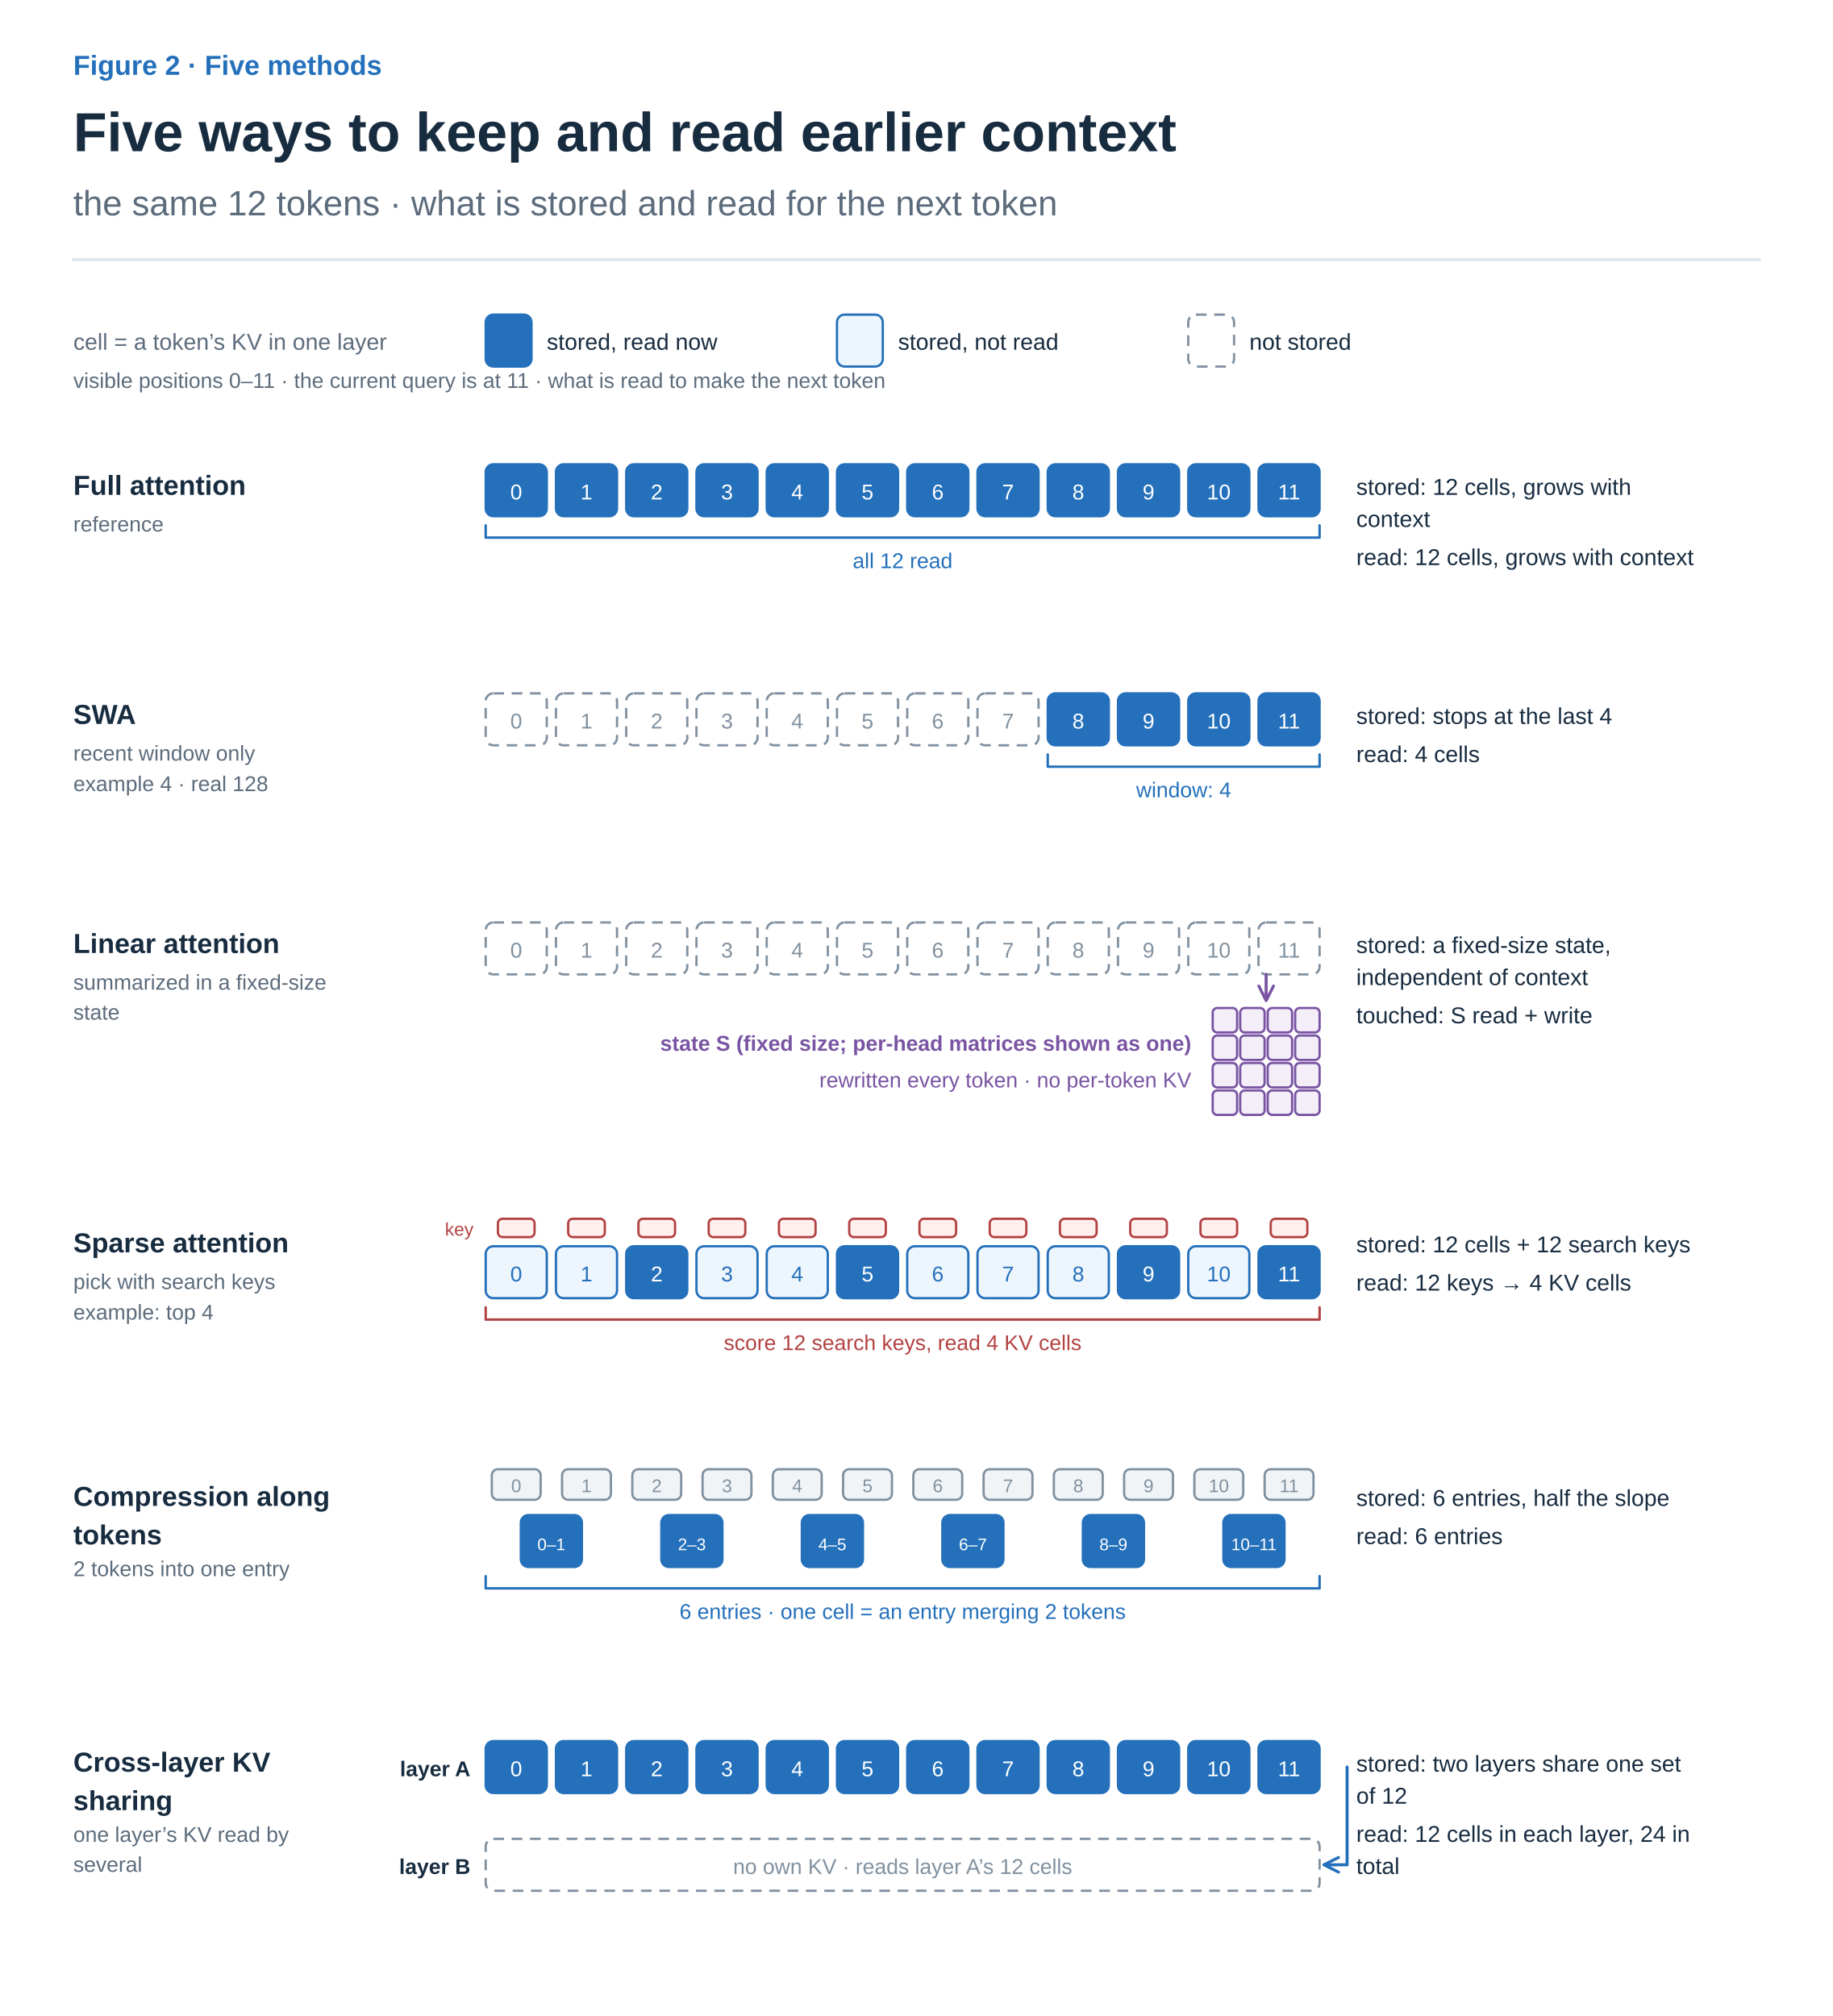
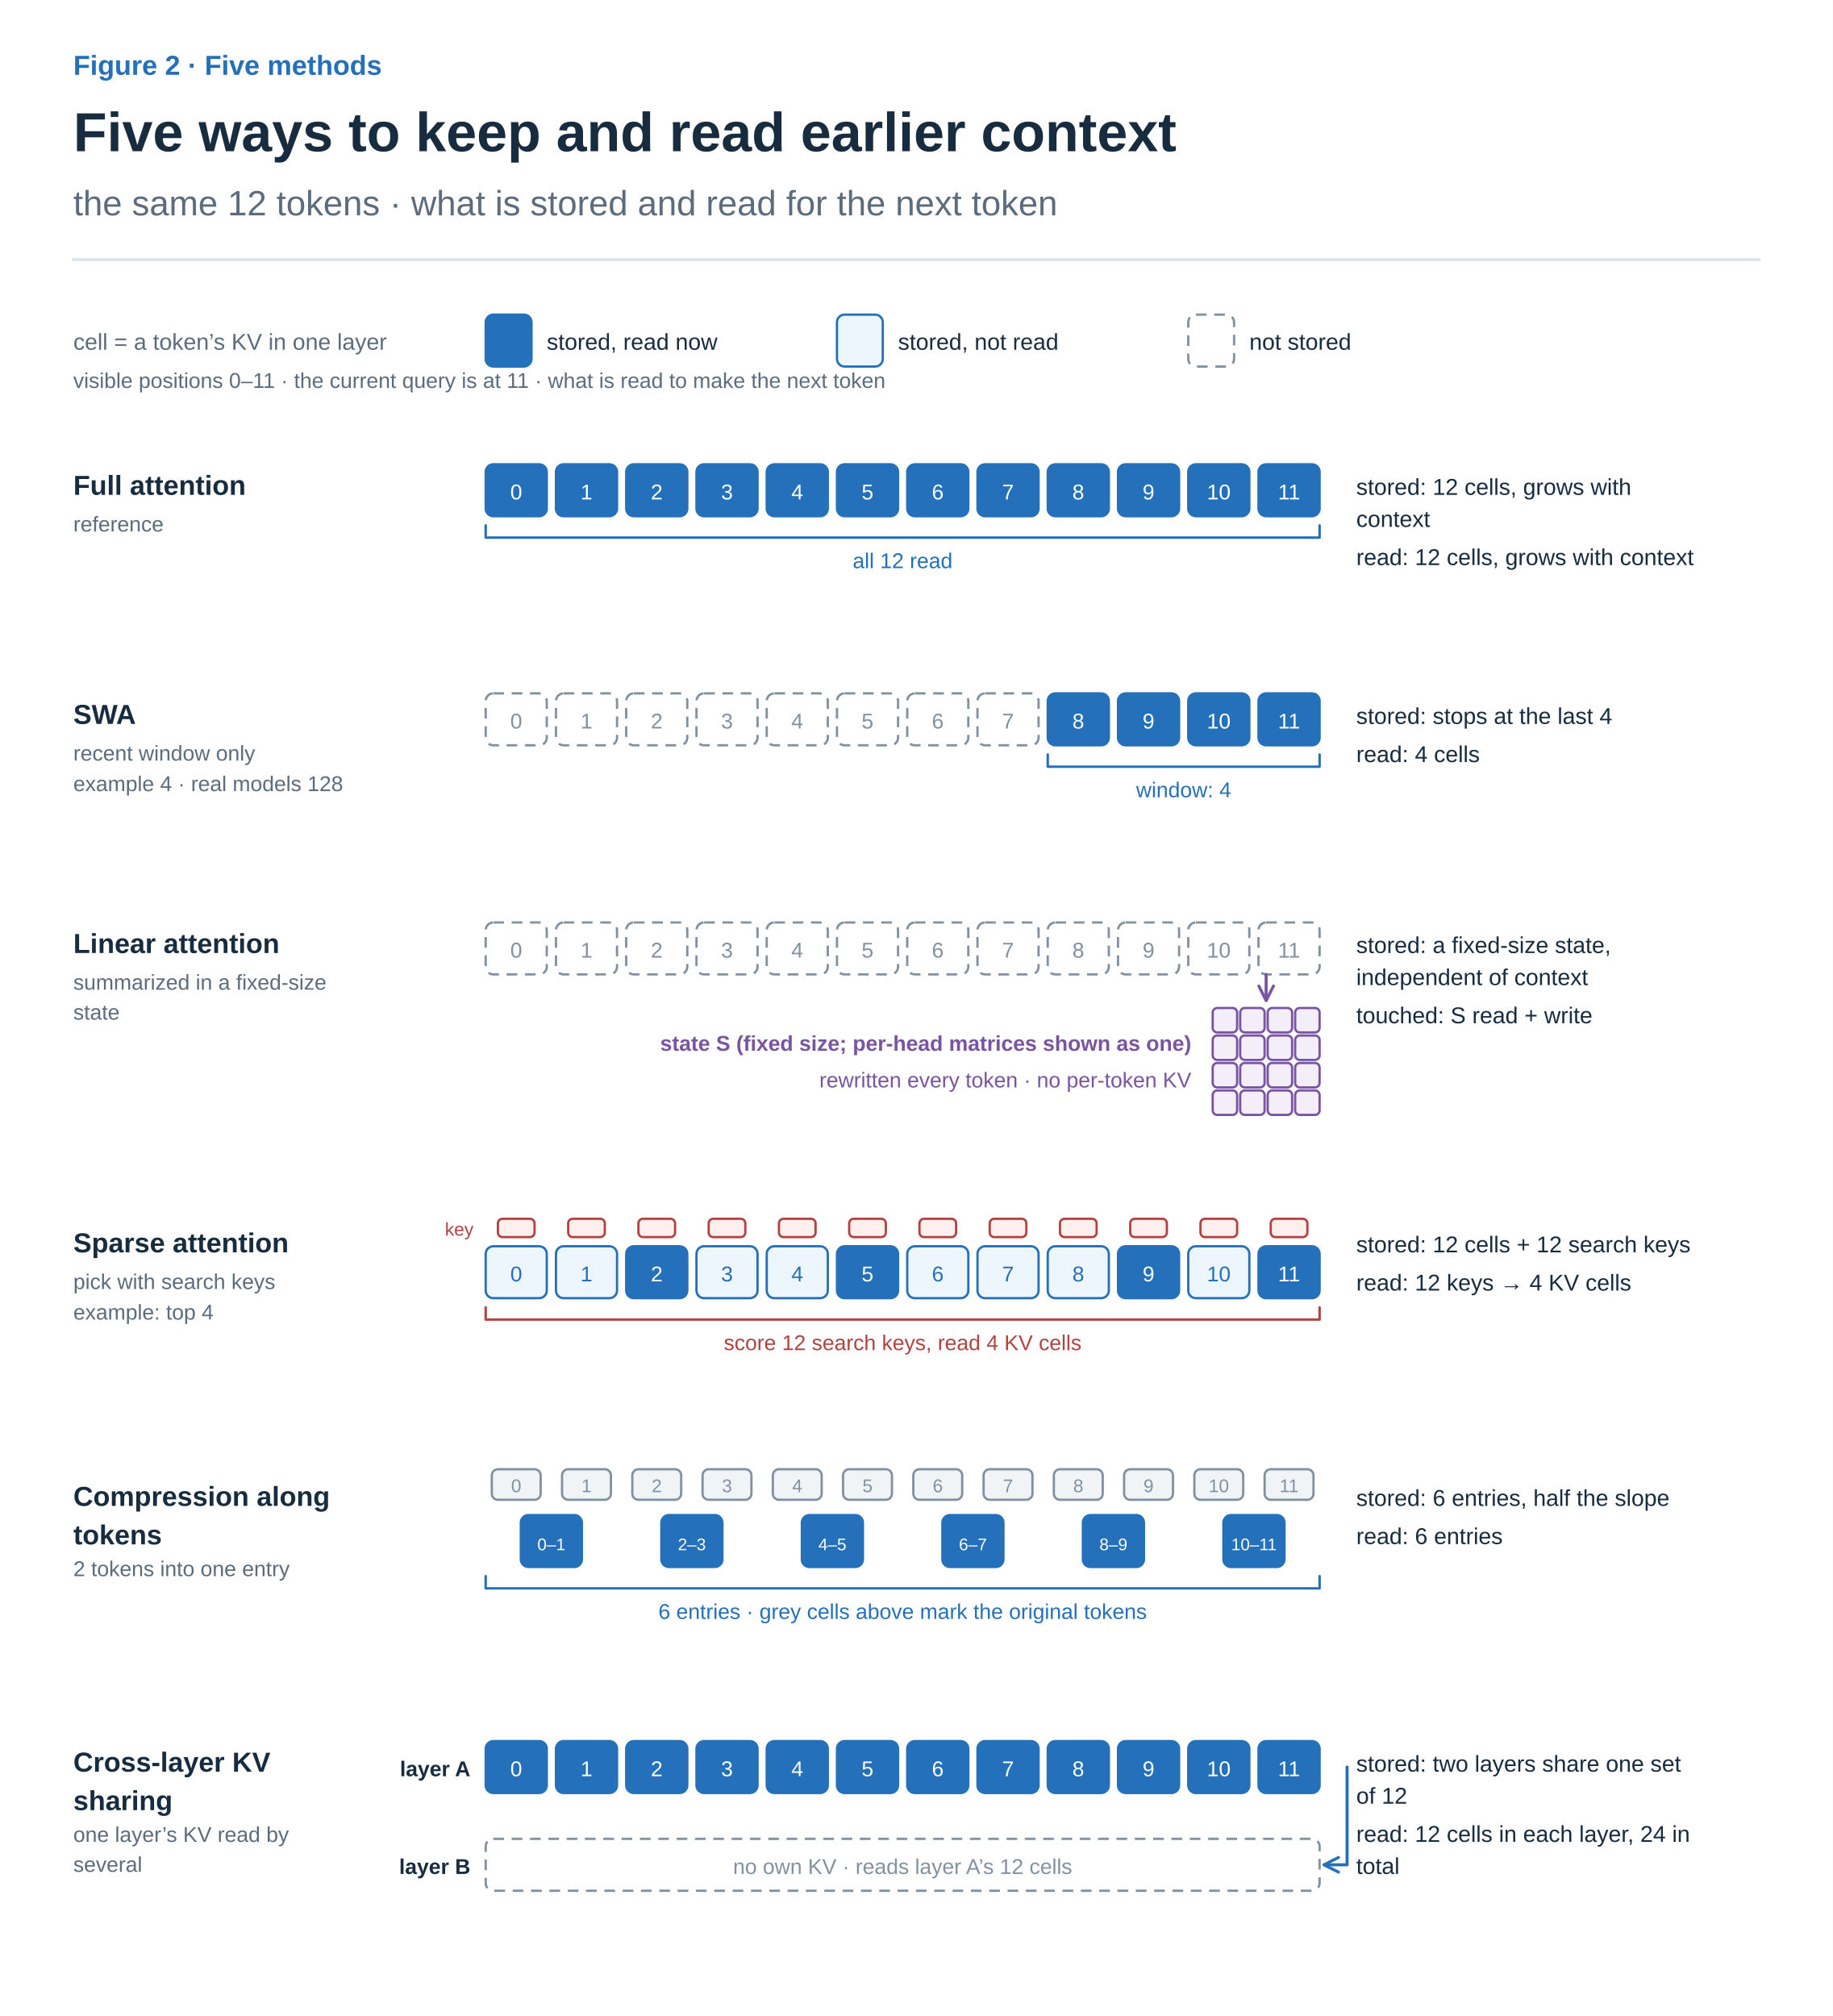
<svg xmlns="http://www.w3.org/2000/svg" width="1200" height="1320" viewBox="0 0 1200 1320" role="img" aria-labelledby="title desc">
  <defs>
    <marker id="arrow-ink" viewBox="0 0 10 10" refX="8" refY="5" markerWidth="6" markerHeight="6" orient="auto">
      <path d="M1 1 L9 5 L1 9" fill="none" stroke="#182C40" stroke-width="1.6" />
    </marker>
    <marker id="arrow-muted" viewBox="0 0 10 10" refX="8" refY="5" markerWidth="6" markerHeight="6" orient="auto">
      <path d="M1 1 L9 5 L1 9" fill="none" stroke="#5C6C7C" stroke-width="1.6" />
    </marker>
    <marker id="arrow-line" viewBox="0 0 10 10" refX="8" refY="5" markerWidth="6" markerHeight="6" orient="auto">
      <path d="M1 1 L9 5 L1 9" fill="none" stroke="#DCE4EC" stroke-width="1.6" />
    </marker>
    <marker id="arrow-paper" viewBox="0 0 10 10" refX="8" refY="5" markerWidth="6" markerHeight="6" orient="auto">
      <path d="M1 1 L9 5 L1 9" fill="none" stroke="#FFFFFF" stroke-width="1.6" />
    </marker>
    <marker id="arrow-blue" viewBox="0 0 10 10" refX="8" refY="5" markerWidth="6" markerHeight="6" orient="auto">
      <path d="M1 1 L9 5 L1 9" fill="none" stroke="#2470BB" stroke-width="1.6" />
    </marker>
    <marker id="arrow-teal" viewBox="0 0 10 10" refX="8" refY="5" markerWidth="6" markerHeight="6" orient="auto">
      <path d="M1 1 L9 5 L1 9" fill="none" stroke="#287D78" stroke-width="1.6" />
    </marker>
    <marker id="arrow-orange" viewBox="0 0 10 10" refX="8" refY="5" markerWidth="6" markerHeight="6" orient="auto">
      <path d="M1 1 L9 5 L1 9" fill="none" stroke="#B55B22" stroke-width="1.6" />
    </marker>
    <marker id="arrow-purple" viewBox="0 0 10 10" refX="8" refY="5" markerWidth="6" markerHeight="6" orient="auto">
      <path d="M1 1 L9 5 L1 9" fill="none" stroke="#7954A3" stroke-width="1.6" />
    </marker>
    <marker id="arrow-gray" viewBox="0 0 10 10" refX="8" refY="5" markerWidth="6" markerHeight="6" orient="auto">
      <path d="M1 1 L9 5 L1 9" fill="none" stroke="#657789" stroke-width="1.6" />
    </marker>
    <marker id="arrow-red" viewBox="0 0 10 10" refX="8" refY="5" markerWidth="6" markerHeight="6" orient="auto">
      <path d="M1 1 L9 5 L1 9" fill="none" stroke="#B34242" stroke-width="1.6" />
    </marker>
    <marker id="arrow-indigo" viewBox="0 0 10 10" refX="8" refY="5" markerWidth="6" markerHeight="6" orient="auto">
      <path d="M1 1 L9 5 L1 9" fill="none" stroke="#4C60A8" stroke-width="1.6" />
    </marker>
    <marker id="arrow-slate" viewBox="0 0 10 10" refX="8" refY="5" markerWidth="6" markerHeight="6" orient="auto">
      <path d="M1 1 L9 5 L1 9" fill="none" stroke="#8191A0" stroke-width="1.6" />
    </marker>
    <marker id="arrow-surface" viewBox="0 0 10 10" refX="8" refY="5" markerWidth="6" markerHeight="6" orient="auto">
      <path d="M1 1 L9 5 L1 9" fill="none" stroke="#F8FAFC" stroke-width="1.6" />
    </marker>
  </defs>
  <style>text{font-family:Arial,"Apple SD Gothic Neo","Noto Sans KR",sans-serif}text[font-family]{font-family:Menlo,Consolas,monospace}path{stroke-linecap:round;stroke-linejoin:round}</style>
  <rect width="100%" height="100%" fill="white" />
  <text x="48" y="49" fill="#2470BB" font-size="18" font-weight="600" text-anchor="start" data-max-width="1104">Figure 2 · Five methods</text>
  <text x="48" y="99" fill="#182C40" font-size="36" font-weight="700" text-anchor="start" data-max-width="1104">Five ways to keep and read earlier context</text>
  <text x="48" y="141" fill="#5C6C7C" font-size="23" font-weight="400" text-anchor="start" data-max-width="1104">the same 12 tokens · what is stored and read for the next token</text>
  <path d="M48,170 H1152" stroke="#DCE4EC" stroke-width="2" />
  <g transform="translate(48 206) scale(1)" data-panel="1">
    <rect x="270" y="0" width="30" height="34" rx="5" fill="#2470BB" stroke="#2470BB" stroke-width="1.5" />
    <text x="285" y="23" fill="#FFFFFF" font-size="14" font-weight="400" text-anchor="middle" data-max-width="30" />
    <text x="310" y="23" fill="#182C40" font-size="15" font-weight="400" text-anchor="start" data-max-width="180">stored, read now</text>
    <rect x="500" y="0" width="30" height="34" rx="5" fill="#EDF5FD" stroke="#2470BB" stroke-width="1.5" />
    <text x="515" y="23" fill="#2470BB" font-size="14" font-weight="400" text-anchor="middle" data-max-width="30" />
    <text x="540" y="23" fill="#182C40" font-size="15" font-weight="400" text-anchor="start" data-max-width="180">stored, not read</text>
    <rect x="730" y="0" width="30" height="34" rx="5" fill="#FFFFFF" stroke="#8191A0" stroke-width="1.5" stroke-dasharray="7 5" />
    <text x="745" y="23" fill="#8191A0" font-size="14" font-weight="400" text-anchor="middle" data-max-width="30" />
    <text x="770" y="23" fill="#182C40" font-size="15" font-weight="400" text-anchor="start" data-max-width="180">not stored</text>
    <text x="0" y="23" fill="#5C6C7C" font-size="15" font-weight="400" text-anchor="start" data-max-width="240">cell = a token’s KV in one layer</text>
    <text x="0" y="48" fill="#5C6C7C" font-size="14" font-weight="400" text-anchor="start" data-max-width="1104">visible positions 0–11 · the current query is at 11 · what is read to make the next token</text>
    <text x="0" y="118" fill="#182C40" font-size="18" font-weight="700" text-anchor="start" data-max-width="200">Full attention</text>
    <text x="0" y="142" fill="#5C6C7C" font-size="14" font-weight="400" text-anchor="start" data-max-width="200">reference</text>
    <rect x="270" y="98" width="40" height="34" rx="5" fill="#2470BB" stroke="#2470BB" stroke-width="1.5" />
    <text x="290" y="121" fill="#FFFFFF" font-size="14" font-weight="400" text-anchor="middle" data-max-width="40">0</text>
    <rect x="316" y="98" width="40" height="34" rx="5" fill="#2470BB" stroke="#2470BB" stroke-width="1.5" />
    <text x="336" y="121" fill="#FFFFFF" font-size="14" font-weight="400" text-anchor="middle" data-max-width="40">1</text>
    <rect x="362" y="98" width="40" height="34" rx="5" fill="#2470BB" stroke="#2470BB" stroke-width="1.5" />
    <text x="382" y="121" fill="#FFFFFF" font-size="14" font-weight="400" text-anchor="middle" data-max-width="40">2</text>
    <rect x="408" y="98" width="40" height="34" rx="5" fill="#2470BB" stroke="#2470BB" stroke-width="1.5" />
    <text x="428" y="121" fill="#FFFFFF" font-size="14" font-weight="400" text-anchor="middle" data-max-width="40">3</text>
    <rect x="454" y="98" width="40" height="34" rx="5" fill="#2470BB" stroke="#2470BB" stroke-width="1.5" />
    <text x="474" y="121" fill="#FFFFFF" font-size="14" font-weight="400" text-anchor="middle" data-max-width="40">4</text>
    <rect x="500" y="98" width="40" height="34" rx="5" fill="#2470BB" stroke="#2470BB" stroke-width="1.5" />
    <text x="520" y="121" fill="#FFFFFF" font-size="14" font-weight="400" text-anchor="middle" data-max-width="40">5</text>
    <rect x="546" y="98" width="40" height="34" rx="5" fill="#2470BB" stroke="#2470BB" stroke-width="1.5" />
    <text x="566" y="121" fill="#FFFFFF" font-size="14" font-weight="400" text-anchor="middle" data-max-width="40">6</text>
    <rect x="592" y="98" width="40" height="34" rx="5" fill="#2470BB" stroke="#2470BB" stroke-width="1.5" />
    <text x="612" y="121" fill="#FFFFFF" font-size="14" font-weight="400" text-anchor="middle" data-max-width="40">7</text>
    <rect x="638" y="98" width="40" height="34" rx="5" fill="#2470BB" stroke="#2470BB" stroke-width="1.5" />
    <text x="658" y="121" fill="#FFFFFF" font-size="14" font-weight="400" text-anchor="middle" data-max-width="40">8</text>
    <rect x="684" y="98" width="40" height="34" rx="5" fill="#2470BB" stroke="#2470BB" stroke-width="1.5" />
    <text x="704" y="121" fill="#FFFFFF" font-size="14" font-weight="400" text-anchor="middle" data-max-width="40">9</text>
    <rect x="730" y="98" width="40" height="34" rx="5" fill="#2470BB" stroke="#2470BB" stroke-width="1.5" />
    <text x="750" y="121" fill="#FFFFFF" font-size="14" font-weight="400" text-anchor="middle" data-max-width="40">10</text>
    <rect x="776" y="98" width="40" height="34" rx="5" fill="#2470BB" stroke="#2470BB" stroke-width="1.5" />
    <text x="796" y="121" fill="#FFFFFF" font-size="14" font-weight="400" text-anchor="middle" data-max-width="40">11</text>
    <path d="M270 138 L270 146 L816 146 L816 138" stroke="#2470BB" stroke-width="1.6" fill="none" />
    <text x="543" y="166" fill="#2470BB" font-size="14" font-weight="400" text-anchor="middle" data-max-width="626">all 12 read</text>
    <text x="840" y="118" fill="#182C40" font-size="15" font-weight="400" text-anchor="start" data-max-width="264">stored: 12 cells, grows with</text>
    <text x="840" y="139" fill="#182C40" font-size="15" font-weight="400" text-anchor="start" data-max-width="264">context</text>
    <text x="840" y="164" fill="#182C40" font-size="15" font-weight="400" text-anchor="start" data-max-width="264">read: 12 cells, grows with context</text>
  </g>
  <g transform="translate(48 434) scale(1)" data-panel="2">
    <text x="0" y="40" fill="#182C40" font-size="18" font-weight="700" text-anchor="start" data-max-width="200">SWA</text>
    <text x="0" y="64" fill="#5C6C7C" font-size="14" font-weight="400" text-anchor="start" data-max-width="200">recent window only</text>
-     <text x="0" y="84" fill="#5C6C7C" font-size="14" font-weight="400" text-anchor="start" data-max-width="200">example 4 · real 128</text>
+     <text x="0" y="84" fill="#5C6C7C" font-size="14" font-weight="400" text-anchor="start" data-max-width="200">example 4 · real models 128</text>
    <rect x="270" y="20" width="40" height="34" rx="5" fill="#FFFFFF" stroke="#8191A0" stroke-width="1.5" stroke-dasharray="7 5" />
    <text x="290" y="43" fill="#8191A0" font-size="14" font-weight="400" text-anchor="middle" data-max-width="40">0</text>
    <rect x="316" y="20" width="40" height="34" rx="5" fill="#FFFFFF" stroke="#8191A0" stroke-width="1.5" stroke-dasharray="7 5" />
    <text x="336" y="43" fill="#8191A0" font-size="14" font-weight="400" text-anchor="middle" data-max-width="40">1</text>
    <rect x="362" y="20" width="40" height="34" rx="5" fill="#FFFFFF" stroke="#8191A0" stroke-width="1.5" stroke-dasharray="7 5" />
    <text x="382" y="43" fill="#8191A0" font-size="14" font-weight="400" text-anchor="middle" data-max-width="40">2</text>
    <rect x="408" y="20" width="40" height="34" rx="5" fill="#FFFFFF" stroke="#8191A0" stroke-width="1.5" stroke-dasharray="7 5" />
    <text x="428" y="43" fill="#8191A0" font-size="14" font-weight="400" text-anchor="middle" data-max-width="40">3</text>
    <rect x="454" y="20" width="40" height="34" rx="5" fill="#FFFFFF" stroke="#8191A0" stroke-width="1.5" stroke-dasharray="7 5" />
    <text x="474" y="43" fill="#8191A0" font-size="14" font-weight="400" text-anchor="middle" data-max-width="40">4</text>
    <rect x="500" y="20" width="40" height="34" rx="5" fill="#FFFFFF" stroke="#8191A0" stroke-width="1.5" stroke-dasharray="7 5" />
    <text x="520" y="43" fill="#8191A0" font-size="14" font-weight="400" text-anchor="middle" data-max-width="40">5</text>
    <rect x="546" y="20" width="40" height="34" rx="5" fill="#FFFFFF" stroke="#8191A0" stroke-width="1.5" stroke-dasharray="7 5" />
    <text x="566" y="43" fill="#8191A0" font-size="14" font-weight="400" text-anchor="middle" data-max-width="40">6</text>
    <rect x="592" y="20" width="40" height="34" rx="5" fill="#FFFFFF" stroke="#8191A0" stroke-width="1.5" stroke-dasharray="7 5" />
    <text x="612" y="43" fill="#8191A0" font-size="14" font-weight="400" text-anchor="middle" data-max-width="40">7</text>
    <rect x="638" y="20" width="40" height="34" rx="5" fill="#2470BB" stroke="#2470BB" stroke-width="1.5" />
    <text x="658" y="43" fill="#FFFFFF" font-size="14" font-weight="400" text-anchor="middle" data-max-width="40">8</text>
    <rect x="684" y="20" width="40" height="34" rx="5" fill="#2470BB" stroke="#2470BB" stroke-width="1.5" />
    <text x="704" y="43" fill="#FFFFFF" font-size="14" font-weight="400" text-anchor="middle" data-max-width="40">9</text>
    <rect x="730" y="20" width="40" height="34" rx="5" fill="#2470BB" stroke="#2470BB" stroke-width="1.5" />
    <text x="750" y="43" fill="#FFFFFF" font-size="14" font-weight="400" text-anchor="middle" data-max-width="40">10</text>
    <rect x="776" y="20" width="40" height="34" rx="5" fill="#2470BB" stroke="#2470BB" stroke-width="1.5" />
    <text x="796" y="43" fill="#FFFFFF" font-size="14" font-weight="400" text-anchor="middle" data-max-width="40">11</text>
    <path d="M638 60 L638 68 L816 68 L816 60" stroke="#2470BB" stroke-width="1.6" fill="none" />
    <text x="727" y="88" fill="#2470BB" font-size="14" font-weight="400" text-anchor="middle" data-max-width="258">window: 4</text>
    <text x="840" y="40" fill="#182C40" font-size="15" font-weight="400" text-anchor="start" data-max-width="264">stored: stops at the last 4</text>
    <text x="840" y="65" fill="#182C40" font-size="15" font-weight="400" text-anchor="start" data-max-width="264">read: 4 cells</text>
  </g>
  <g transform="translate(48 584) scale(1)" data-panel="3">
    <text x="0" y="40" fill="#182C40" font-size="18" font-weight="700" text-anchor="start" data-max-width="200">Linear attention</text>
    <text x="0" y="64" fill="#5C6C7C" font-size="14" font-weight="400" text-anchor="start" data-max-width="200">summarized in a fixed-size</text>
    <text x="0" y="83.6" fill="#5C6C7C" font-size="14" font-weight="400" text-anchor="start" data-max-width="200">state</text>
    <rect x="270" y="20" width="40" height="34" rx="5" fill="#FFFFFF" stroke="#8191A0" stroke-width="1.5" stroke-dasharray="7 5" />
    <text x="290" y="43" fill="#8191A0" font-size="14" font-weight="400" text-anchor="middle" data-max-width="40">0</text>
    <rect x="316" y="20" width="40" height="34" rx="5" fill="#FFFFFF" stroke="#8191A0" stroke-width="1.5" stroke-dasharray="7 5" />
    <text x="336" y="43" fill="#8191A0" font-size="14" font-weight="400" text-anchor="middle" data-max-width="40">1</text>
    <rect x="362" y="20" width="40" height="34" rx="5" fill="#FFFFFF" stroke="#8191A0" stroke-width="1.5" stroke-dasharray="7 5" />
    <text x="382" y="43" fill="#8191A0" font-size="14" font-weight="400" text-anchor="middle" data-max-width="40">2</text>
    <rect x="408" y="20" width="40" height="34" rx="5" fill="#FFFFFF" stroke="#8191A0" stroke-width="1.5" stroke-dasharray="7 5" />
    <text x="428" y="43" fill="#8191A0" font-size="14" font-weight="400" text-anchor="middle" data-max-width="40">3</text>
    <rect x="454" y="20" width="40" height="34" rx="5" fill="#FFFFFF" stroke="#8191A0" stroke-width="1.5" stroke-dasharray="7 5" />
    <text x="474" y="43" fill="#8191A0" font-size="14" font-weight="400" text-anchor="middle" data-max-width="40">4</text>
    <rect x="500" y="20" width="40" height="34" rx="5" fill="#FFFFFF" stroke="#8191A0" stroke-width="1.5" stroke-dasharray="7 5" />
    <text x="520" y="43" fill="#8191A0" font-size="14" font-weight="400" text-anchor="middle" data-max-width="40">5</text>
    <rect x="546" y="20" width="40" height="34" rx="5" fill="#FFFFFF" stroke="#8191A0" stroke-width="1.5" stroke-dasharray="7 5" />
    <text x="566" y="43" fill="#8191A0" font-size="14" font-weight="400" text-anchor="middle" data-max-width="40">6</text>
    <rect x="592" y="20" width="40" height="34" rx="5" fill="#FFFFFF" stroke="#8191A0" stroke-width="1.5" stroke-dasharray="7 5" />
    <text x="612" y="43" fill="#8191A0" font-size="14" font-weight="400" text-anchor="middle" data-max-width="40">7</text>
    <rect x="638" y="20" width="40" height="34" rx="5" fill="#FFFFFF" stroke="#8191A0" stroke-width="1.5" stroke-dasharray="7 5" />
    <text x="658" y="43" fill="#8191A0" font-size="14" font-weight="400" text-anchor="middle" data-max-width="40">8</text>
    <rect x="684" y="20" width="40" height="34" rx="5" fill="#FFFFFF" stroke="#8191A0" stroke-width="1.5" stroke-dasharray="7 5" />
    <text x="704" y="43" fill="#8191A0" font-size="14" font-weight="400" text-anchor="middle" data-max-width="40">9</text>
    <rect x="730" y="20" width="40" height="34" rx="5" fill="#FFFFFF" stroke="#8191A0" stroke-width="1.5" stroke-dasharray="7 5" />
    <text x="750" y="43" fill="#8191A0" font-size="14" font-weight="400" text-anchor="middle" data-max-width="40">10</text>
    <rect x="776" y="20" width="40" height="34" rx="5" fill="#FFFFFF" stroke="#8191A0" stroke-width="1.5" stroke-dasharray="7 5" />
    <text x="796" y="43" fill="#8191A0" font-size="14" font-weight="400" text-anchor="middle" data-max-width="40">11</text>
    <rect x="746" y="76" width="16" height="16" rx="3" fill="#F3EEF8" stroke="#7954A3" stroke-width="1.5" />
    <rect x="764" y="76" width="16" height="16" rx="3" fill="#F3EEF8" stroke="#7954A3" stroke-width="1.5" />
    <rect x="782" y="76" width="16" height="16" rx="3" fill="#F3EEF8" stroke="#7954A3" stroke-width="1.5" />
    <rect x="800" y="76" width="16" height="16" rx="3" fill="#F3EEF8" stroke="#7954A3" stroke-width="1.5" />
    <rect x="746" y="94" width="16" height="16" rx="3" fill="#F3EEF8" stroke="#7954A3" stroke-width="1.5" />
    <rect x="764" y="94" width="16" height="16" rx="3" fill="#F3EEF8" stroke="#7954A3" stroke-width="1.5" />
    <rect x="782" y="94" width="16" height="16" rx="3" fill="#F3EEF8" stroke="#7954A3" stroke-width="1.5" />
    <rect x="800" y="94" width="16" height="16" rx="3" fill="#F3EEF8" stroke="#7954A3" stroke-width="1.5" />
    <rect x="746" y="112" width="16" height="16" rx="3" fill="#F3EEF8" stroke="#7954A3" stroke-width="1.5" />
    <rect x="764" y="112" width="16" height="16" rx="3" fill="#F3EEF8" stroke="#7954A3" stroke-width="1.5" />
    <rect x="782" y="112" width="16" height="16" rx="3" fill="#F3EEF8" stroke="#7954A3" stroke-width="1.5" />
    <rect x="800" y="112" width="16" height="16" rx="3" fill="#F3EEF8" stroke="#7954A3" stroke-width="1.5" />
    <rect x="746" y="130" width="16" height="16" rx="3" fill="#F3EEF8" stroke="#7954A3" stroke-width="1.5" />
    <rect x="764" y="130" width="16" height="16" rx="3" fill="#F3EEF8" stroke="#7954A3" stroke-width="1.5" />
    <rect x="782" y="130" width="16" height="16" rx="3" fill="#F3EEF8" stroke="#7954A3" stroke-width="1.5" />
    <rect x="800" y="130" width="16" height="16" rx="3" fill="#F3EEF8" stroke="#7954A3" stroke-width="1.5" />
    <path d="M781 54 L781 70" stroke="#7954A3" stroke-width="2" fill="none" marker-end="url(#arrow-purple)" />
    <text x="732" y="104" fill="#7954A3" font-size="14" font-weight="700" text-anchor="end" data-max-width="420">state S (fixed size; per-head matrices shown as one)</text>
    <text x="732" y="128" fill="#7954A3" font-size="14" font-weight="400" text-anchor="end" data-max-width="340">rewritten every token · no per-token KV</text>
    <text x="840" y="40" fill="#182C40" font-size="15" font-weight="400" text-anchor="start" data-max-width="264">stored: a fixed-size state,</text>
    <text x="840" y="61" fill="#182C40" font-size="15" font-weight="400" text-anchor="start" data-max-width="264">independent of context</text>
    <text x="840" y="86" fill="#182C40" font-size="15" font-weight="400" text-anchor="start" data-max-width="264">touched: S read + write</text>
  </g>
  <g transform="translate(48 780) scale(1)" data-panel="4">
    <text x="0" y="40" fill="#182C40" font-size="18" font-weight="700" text-anchor="start" data-max-width="200">Sparse attention</text>
    <text x="0" y="64" fill="#5C6C7C" font-size="14" font-weight="400" text-anchor="start" data-max-width="200">pick with search keys</text>
    <text x="0" y="84" fill="#5C6C7C" font-size="14" font-weight="400" text-anchor="start" data-max-width="200">example: top 4</text>
    <rect x="278" y="18" width="24" height="12" rx="3" fill="#FFF0EE" stroke="#B34242" stroke-width="1.5" />
    <rect x="270" y="36" width="40" height="34" rx="5" fill="#EDF5FD" stroke="#2470BB" stroke-width="1.5" />
    <text x="290" y="59" fill="#2470BB" font-size="14" font-weight="400" text-anchor="middle" data-max-width="40">0</text>
    <rect x="324" y="18" width="24" height="12" rx="3" fill="#FFF0EE" stroke="#B34242" stroke-width="1.5" />
    <rect x="316" y="36" width="40" height="34" rx="5" fill="#EDF5FD" stroke="#2470BB" stroke-width="1.5" />
    <text x="336" y="59" fill="#2470BB" font-size="14" font-weight="400" text-anchor="middle" data-max-width="40">1</text>
    <rect x="370" y="18" width="24" height="12" rx="3" fill="#FFF0EE" stroke="#B34242" stroke-width="1.5" />
    <rect x="362" y="36" width="40" height="34" rx="5" fill="#2470BB" stroke="#2470BB" stroke-width="1.5" />
    <text x="382" y="59" fill="#FFFFFF" font-size="14" font-weight="400" text-anchor="middle" data-max-width="40">2</text>
    <rect x="416" y="18" width="24" height="12" rx="3" fill="#FFF0EE" stroke="#B34242" stroke-width="1.5" />
    <rect x="408" y="36" width="40" height="34" rx="5" fill="#EDF5FD" stroke="#2470BB" stroke-width="1.5" />
    <text x="428" y="59" fill="#2470BB" font-size="14" font-weight="400" text-anchor="middle" data-max-width="40">3</text>
    <rect x="462" y="18" width="24" height="12" rx="3" fill="#FFF0EE" stroke="#B34242" stroke-width="1.5" />
    <rect x="454" y="36" width="40" height="34" rx="5" fill="#EDF5FD" stroke="#2470BB" stroke-width="1.5" />
    <text x="474" y="59" fill="#2470BB" font-size="14" font-weight="400" text-anchor="middle" data-max-width="40">4</text>
    <rect x="508" y="18" width="24" height="12" rx="3" fill="#FFF0EE" stroke="#B34242" stroke-width="1.5" />
    <rect x="500" y="36" width="40" height="34" rx="5" fill="#2470BB" stroke="#2470BB" stroke-width="1.5" />
    <text x="520" y="59" fill="#FFFFFF" font-size="14" font-weight="400" text-anchor="middle" data-max-width="40">5</text>
    <rect x="554" y="18" width="24" height="12" rx="3" fill="#FFF0EE" stroke="#B34242" stroke-width="1.5" />
    <rect x="546" y="36" width="40" height="34" rx="5" fill="#EDF5FD" stroke="#2470BB" stroke-width="1.5" />
    <text x="566" y="59" fill="#2470BB" font-size="14" font-weight="400" text-anchor="middle" data-max-width="40">6</text>
    <rect x="600" y="18" width="24" height="12" rx="3" fill="#FFF0EE" stroke="#B34242" stroke-width="1.5" />
    <rect x="592" y="36" width="40" height="34" rx="5" fill="#EDF5FD" stroke="#2470BB" stroke-width="1.5" />
    <text x="612" y="59" fill="#2470BB" font-size="14" font-weight="400" text-anchor="middle" data-max-width="40">7</text>
    <rect x="646" y="18" width="24" height="12" rx="3" fill="#FFF0EE" stroke="#B34242" stroke-width="1.5" />
    <rect x="638" y="36" width="40" height="34" rx="5" fill="#EDF5FD" stroke="#2470BB" stroke-width="1.5" />
    <text x="658" y="59" fill="#2470BB" font-size="14" font-weight="400" text-anchor="middle" data-max-width="40">8</text>
    <rect x="692" y="18" width="24" height="12" rx="3" fill="#FFF0EE" stroke="#B34242" stroke-width="1.5" />
    <rect x="684" y="36" width="40" height="34" rx="5" fill="#2470BB" stroke="#2470BB" stroke-width="1.5" />
    <text x="704" y="59" fill="#FFFFFF" font-size="14" font-weight="400" text-anchor="middle" data-max-width="40">9</text>
    <rect x="738" y="18" width="24" height="12" rx="3" fill="#FFF0EE" stroke="#B34242" stroke-width="1.5" />
    <rect x="730" y="36" width="40" height="34" rx="5" fill="#EDF5FD" stroke="#2470BB" stroke-width="1.5" />
    <text x="750" y="59" fill="#2470BB" font-size="14" font-weight="400" text-anchor="middle" data-max-width="40">10</text>
    <rect x="784" y="18" width="24" height="12" rx="3" fill="#FFF0EE" stroke="#B34242" stroke-width="1.5" />
    <rect x="776" y="36" width="40" height="34" rx="5" fill="#2470BB" stroke="#2470BB" stroke-width="1.5" />
    <text x="796" y="59" fill="#FFFFFF" font-size="14" font-weight="400" text-anchor="middle" data-max-width="40">11</text>
    <text x="262" y="29" fill="#B34242" font-size="12" font-weight="400" text-anchor="end" data-max-width="40">key</text>
    <path d="M270 76 L270 84 L816 84 L816 76" stroke="#B34242" stroke-width="1.6" fill="none" />
    <text x="543" y="104" fill="#B34242" font-size="14" font-weight="400" text-anchor="middle" data-max-width="626">score 12 search keys, read 4 KV cells</text>
    <text x="840" y="40" fill="#182C40" font-size="15" font-weight="400" text-anchor="start" data-max-width="264">stored: 12 cells + 12 search keys</text>
    <text x="840" y="65" fill="#182C40" font-size="15" font-weight="400" text-anchor="start" data-max-width="264">read: 12 keys → 4 KV cells</text>
  </g>
  <g transform="translate(48 946) scale(1)" data-panel="5">
    <text x="0" y="40" fill="#182C40" font-size="18" font-weight="700" text-anchor="start" data-max-width="200">Compression along</text>
    <text x="0" y="65.2" fill="#182C40" font-size="18" font-weight="700" text-anchor="start" data-max-width="200">tokens</text>
    <text x="0" y="86" fill="#5C6C7C" font-size="14" font-weight="400" text-anchor="start" data-max-width="200">2 tokens into one entry</text>
    <rect x="274" y="16" width="32" height="20" rx="4" fill="#F1F4F7" stroke="#8191A0" stroke-width="1.5" />
    <text x="290" y="31" fill="#8191A0" font-size="12" font-weight="400" text-anchor="middle" data-max-width="40">0</text>
    <rect x="320" y="16" width="32" height="20" rx="4" fill="#F1F4F7" stroke="#8191A0" stroke-width="1.5" />
    <text x="336" y="31" fill="#8191A0" font-size="12" font-weight="400" text-anchor="middle" data-max-width="40">1</text>
    <rect x="366" y="16" width="32" height="20" rx="4" fill="#F1F4F7" stroke="#8191A0" stroke-width="1.5" />
    <text x="382" y="31" fill="#8191A0" font-size="12" font-weight="400" text-anchor="middle" data-max-width="40">2</text>
    <rect x="412" y="16" width="32" height="20" rx="4" fill="#F1F4F7" stroke="#8191A0" stroke-width="1.5" />
    <text x="428" y="31" fill="#8191A0" font-size="12" font-weight="400" text-anchor="middle" data-max-width="40">3</text>
    <rect x="458" y="16" width="32" height="20" rx="4" fill="#F1F4F7" stroke="#8191A0" stroke-width="1.5" />
    <text x="474" y="31" fill="#8191A0" font-size="12" font-weight="400" text-anchor="middle" data-max-width="40">4</text>
    <rect x="504" y="16" width="32" height="20" rx="4" fill="#F1F4F7" stroke="#8191A0" stroke-width="1.5" />
    <text x="520" y="31" fill="#8191A0" font-size="12" font-weight="400" text-anchor="middle" data-max-width="40">5</text>
    <rect x="550" y="16" width="32" height="20" rx="4" fill="#F1F4F7" stroke="#8191A0" stroke-width="1.5" />
    <text x="566" y="31" fill="#8191A0" font-size="12" font-weight="400" text-anchor="middle" data-max-width="40">6</text>
    <rect x="596" y="16" width="32" height="20" rx="4" fill="#F1F4F7" stroke="#8191A0" stroke-width="1.5" />
    <text x="612" y="31" fill="#8191A0" font-size="12" font-weight="400" text-anchor="middle" data-max-width="40">7</text>
    <rect x="642" y="16" width="32" height="20" rx="4" fill="#F1F4F7" stroke="#8191A0" stroke-width="1.5" />
    <text x="658" y="31" fill="#8191A0" font-size="12" font-weight="400" text-anchor="middle" data-max-width="40">8</text>
    <rect x="688" y="16" width="32" height="20" rx="4" fill="#F1F4F7" stroke="#8191A0" stroke-width="1.5" />
    <text x="704" y="31" fill="#8191A0" font-size="12" font-weight="400" text-anchor="middle" data-max-width="40">9</text>
    <rect x="734" y="16" width="32" height="20" rx="4" fill="#F1F4F7" stroke="#8191A0" stroke-width="1.5" />
    <text x="750" y="31" fill="#8191A0" font-size="12" font-weight="400" text-anchor="middle" data-max-width="40">10</text>
    <rect x="780" y="16" width="32" height="20" rx="4" fill="#F1F4F7" stroke="#8191A0" stroke-width="1.5" />
    <text x="796" y="31" fill="#8191A0" font-size="12" font-weight="400" text-anchor="middle" data-max-width="40">11</text>
    <rect x="293" y="46" width="40" height="34" rx="5" fill="#2470BB" stroke="#2470BB" stroke-width="1.5" />
    <text x="313" y="69" fill="#FFFFFF" font-size="14" font-weight="400" text-anchor="middle" data-max-width="40" />
    <text x="313" y="69" fill="#FFFFFF" font-size="11" font-weight="400" text-anchor="middle" data-max-width="40">0–1</text>
    <rect x="385" y="46" width="40" height="34" rx="5" fill="#2470BB" stroke="#2470BB" stroke-width="1.5" />
    <text x="405" y="69" fill="#FFFFFF" font-size="14" font-weight="400" text-anchor="middle" data-max-width="40" />
    <text x="405" y="69" fill="#FFFFFF" font-size="11" font-weight="400" text-anchor="middle" data-max-width="40">2–3</text>
    <rect x="477" y="46" width="40" height="34" rx="5" fill="#2470BB" stroke="#2470BB" stroke-width="1.5" />
    <text x="497" y="69" fill="#FFFFFF" font-size="14" font-weight="400" text-anchor="middle" data-max-width="40" />
    <text x="497" y="69" fill="#FFFFFF" font-size="11" font-weight="400" text-anchor="middle" data-max-width="40">4–5</text>
    <rect x="569" y="46" width="40" height="34" rx="5" fill="#2470BB" stroke="#2470BB" stroke-width="1.5" />
    <text x="589" y="69" fill="#FFFFFF" font-size="14" font-weight="400" text-anchor="middle" data-max-width="40" />
    <text x="589" y="69" fill="#FFFFFF" font-size="11" font-weight="400" text-anchor="middle" data-max-width="40">6–7</text>
    <rect x="661" y="46" width="40" height="34" rx="5" fill="#2470BB" stroke="#2470BB" stroke-width="1.5" />
    <text x="681" y="69" fill="#FFFFFF" font-size="14" font-weight="400" text-anchor="middle" data-max-width="40" />
    <text x="681" y="69" fill="#FFFFFF" font-size="11" font-weight="400" text-anchor="middle" data-max-width="40">8–9</text>
    <rect x="753" y="46" width="40" height="34" rx="5" fill="#2470BB" stroke="#2470BB" stroke-width="1.5" />
    <text x="773" y="69" fill="#FFFFFF" font-size="14" font-weight="400" text-anchor="middle" data-max-width="40" />
    <text x="773" y="69" fill="#FFFFFF" font-size="11" font-weight="400" text-anchor="middle" data-max-width="40">10–11</text>
    <path d="M270 86 L270 94 L816 94 L816 86" stroke="#2470BB" stroke-width="1.6" fill="none" />
-     <text x="543" y="114" fill="#2470BB" font-size="14" font-weight="400" text-anchor="middle" data-max-width="626">6 entries · one cell = an entry merging 2 tokens</text>
+     <text x="543" y="114" fill="#2470BB" font-size="14" font-weight="400" text-anchor="middle" data-max-width="626">6 entries · grey cells above mark the original tokens</text>
    <text x="840" y="40" fill="#182C40" font-size="15" font-weight="400" text-anchor="start" data-max-width="264">stored: 6 entries, half the slope</text>
    <text x="840" y="65" fill="#182C40" font-size="15" font-weight="400" text-anchor="start" data-max-width="264">read: 6 entries</text>
  </g>
  <g transform="translate(48 1120) scale(1)" data-panel="6">
    <text x="0" y="40" fill="#182C40" font-size="18" font-weight="700" text-anchor="start" data-max-width="200">Cross-layer KV</text>
    <text x="0" y="65.2" fill="#182C40" font-size="18" font-weight="700" text-anchor="start" data-max-width="200">sharing</text>
    <text x="0" y="86" fill="#5C6C7C" font-size="14" font-weight="400" text-anchor="start" data-max-width="200">one layer’s KV read by</text>
    <text x="0" y="105.6" fill="#5C6C7C" font-size="14" font-weight="400" text-anchor="start" data-max-width="200">several</text>
    <text x="260" y="43" fill="#182C40" font-size="14" font-weight="700" text-anchor="end" data-max-width="56">layer A</text>
    <text x="260" y="107" fill="#182C40" font-size="14" font-weight="700" text-anchor="end" data-max-width="56">layer B</text>
    <rect x="270" y="20" width="40" height="34" rx="5" fill="#2470BB" stroke="#2470BB" stroke-width="1.5" />
    <text x="290" y="43" fill="#FFFFFF" font-size="14" font-weight="400" text-anchor="middle" data-max-width="40">0</text>
    <rect x="316" y="20" width="40" height="34" rx="5" fill="#2470BB" stroke="#2470BB" stroke-width="1.5" />
    <text x="336" y="43" fill="#FFFFFF" font-size="14" font-weight="400" text-anchor="middle" data-max-width="40">1</text>
    <rect x="362" y="20" width="40" height="34" rx="5" fill="#2470BB" stroke="#2470BB" stroke-width="1.5" />
    <text x="382" y="43" fill="#FFFFFF" font-size="14" font-weight="400" text-anchor="middle" data-max-width="40">2</text>
    <rect x="408" y="20" width="40" height="34" rx="5" fill="#2470BB" stroke="#2470BB" stroke-width="1.5" />
    <text x="428" y="43" fill="#FFFFFF" font-size="14" font-weight="400" text-anchor="middle" data-max-width="40">3</text>
    <rect x="454" y="20" width="40" height="34" rx="5" fill="#2470BB" stroke="#2470BB" stroke-width="1.5" />
    <text x="474" y="43" fill="#FFFFFF" font-size="14" font-weight="400" text-anchor="middle" data-max-width="40">4</text>
    <rect x="500" y="20" width="40" height="34" rx="5" fill="#2470BB" stroke="#2470BB" stroke-width="1.5" />
    <text x="520" y="43" fill="#FFFFFF" font-size="14" font-weight="400" text-anchor="middle" data-max-width="40">5</text>
    <rect x="546" y="20" width="40" height="34" rx="5" fill="#2470BB" stroke="#2470BB" stroke-width="1.5" />
    <text x="566" y="43" fill="#FFFFFF" font-size="14" font-weight="400" text-anchor="middle" data-max-width="40">6</text>
    <rect x="592" y="20" width="40" height="34" rx="5" fill="#2470BB" stroke="#2470BB" stroke-width="1.5" />
    <text x="612" y="43" fill="#FFFFFF" font-size="14" font-weight="400" text-anchor="middle" data-max-width="40">7</text>
    <rect x="638" y="20" width="40" height="34" rx="5" fill="#2470BB" stroke="#2470BB" stroke-width="1.5" />
    <text x="658" y="43" fill="#FFFFFF" font-size="14" font-weight="400" text-anchor="middle" data-max-width="40">8</text>
    <rect x="684" y="20" width="40" height="34" rx="5" fill="#2470BB" stroke="#2470BB" stroke-width="1.5" />
    <text x="704" y="43" fill="#FFFFFF" font-size="14" font-weight="400" text-anchor="middle" data-max-width="40">9</text>
    <rect x="730" y="20" width="40" height="34" rx="5" fill="#2470BB" stroke="#2470BB" stroke-width="1.5" />
    <text x="750" y="43" fill="#FFFFFF" font-size="14" font-weight="400" text-anchor="middle" data-max-width="40">10</text>
    <rect x="776" y="20" width="40" height="34" rx="5" fill="#2470BB" stroke="#2470BB" stroke-width="1.5" />
    <text x="796" y="43" fill="#FFFFFF" font-size="14" font-weight="400" text-anchor="middle" data-max-width="40">11</text>
    <rect x="270" y="84" width="546" height="34" rx="5" fill="#FFFFFF" stroke="#8191A0" stroke-width="1.5" stroke-dasharray="7 5" />
    <text x="543" y="107" fill="#8191A0" font-size="14" font-weight="400" text-anchor="middle" data-max-width="520">no own KV · reads layer A’s 12 cells</text>
    <path d="M834 37 L834 101 L820 101" stroke="#2470BB" stroke-width="2" fill="none" marker-end="url(#arrow-blue)" />
    <text x="840" y="40" fill="#182C40" font-size="15" font-weight="400" text-anchor="start" data-max-width="264">stored: two layers share one set</text>
    <text x="840" y="61" fill="#182C40" font-size="15" font-weight="400" text-anchor="start" data-max-width="264">of 12</text>
    <text x="840" y="86" fill="#182C40" font-size="15" font-weight="400" text-anchor="start" data-max-width="264">read: 12 cells in each layer, 24 in</text>
    <text x="840" y="107" fill="#182C40" font-size="15" font-weight="400" text-anchor="start" data-max-width="264">total</text>
  </g>
</svg>
